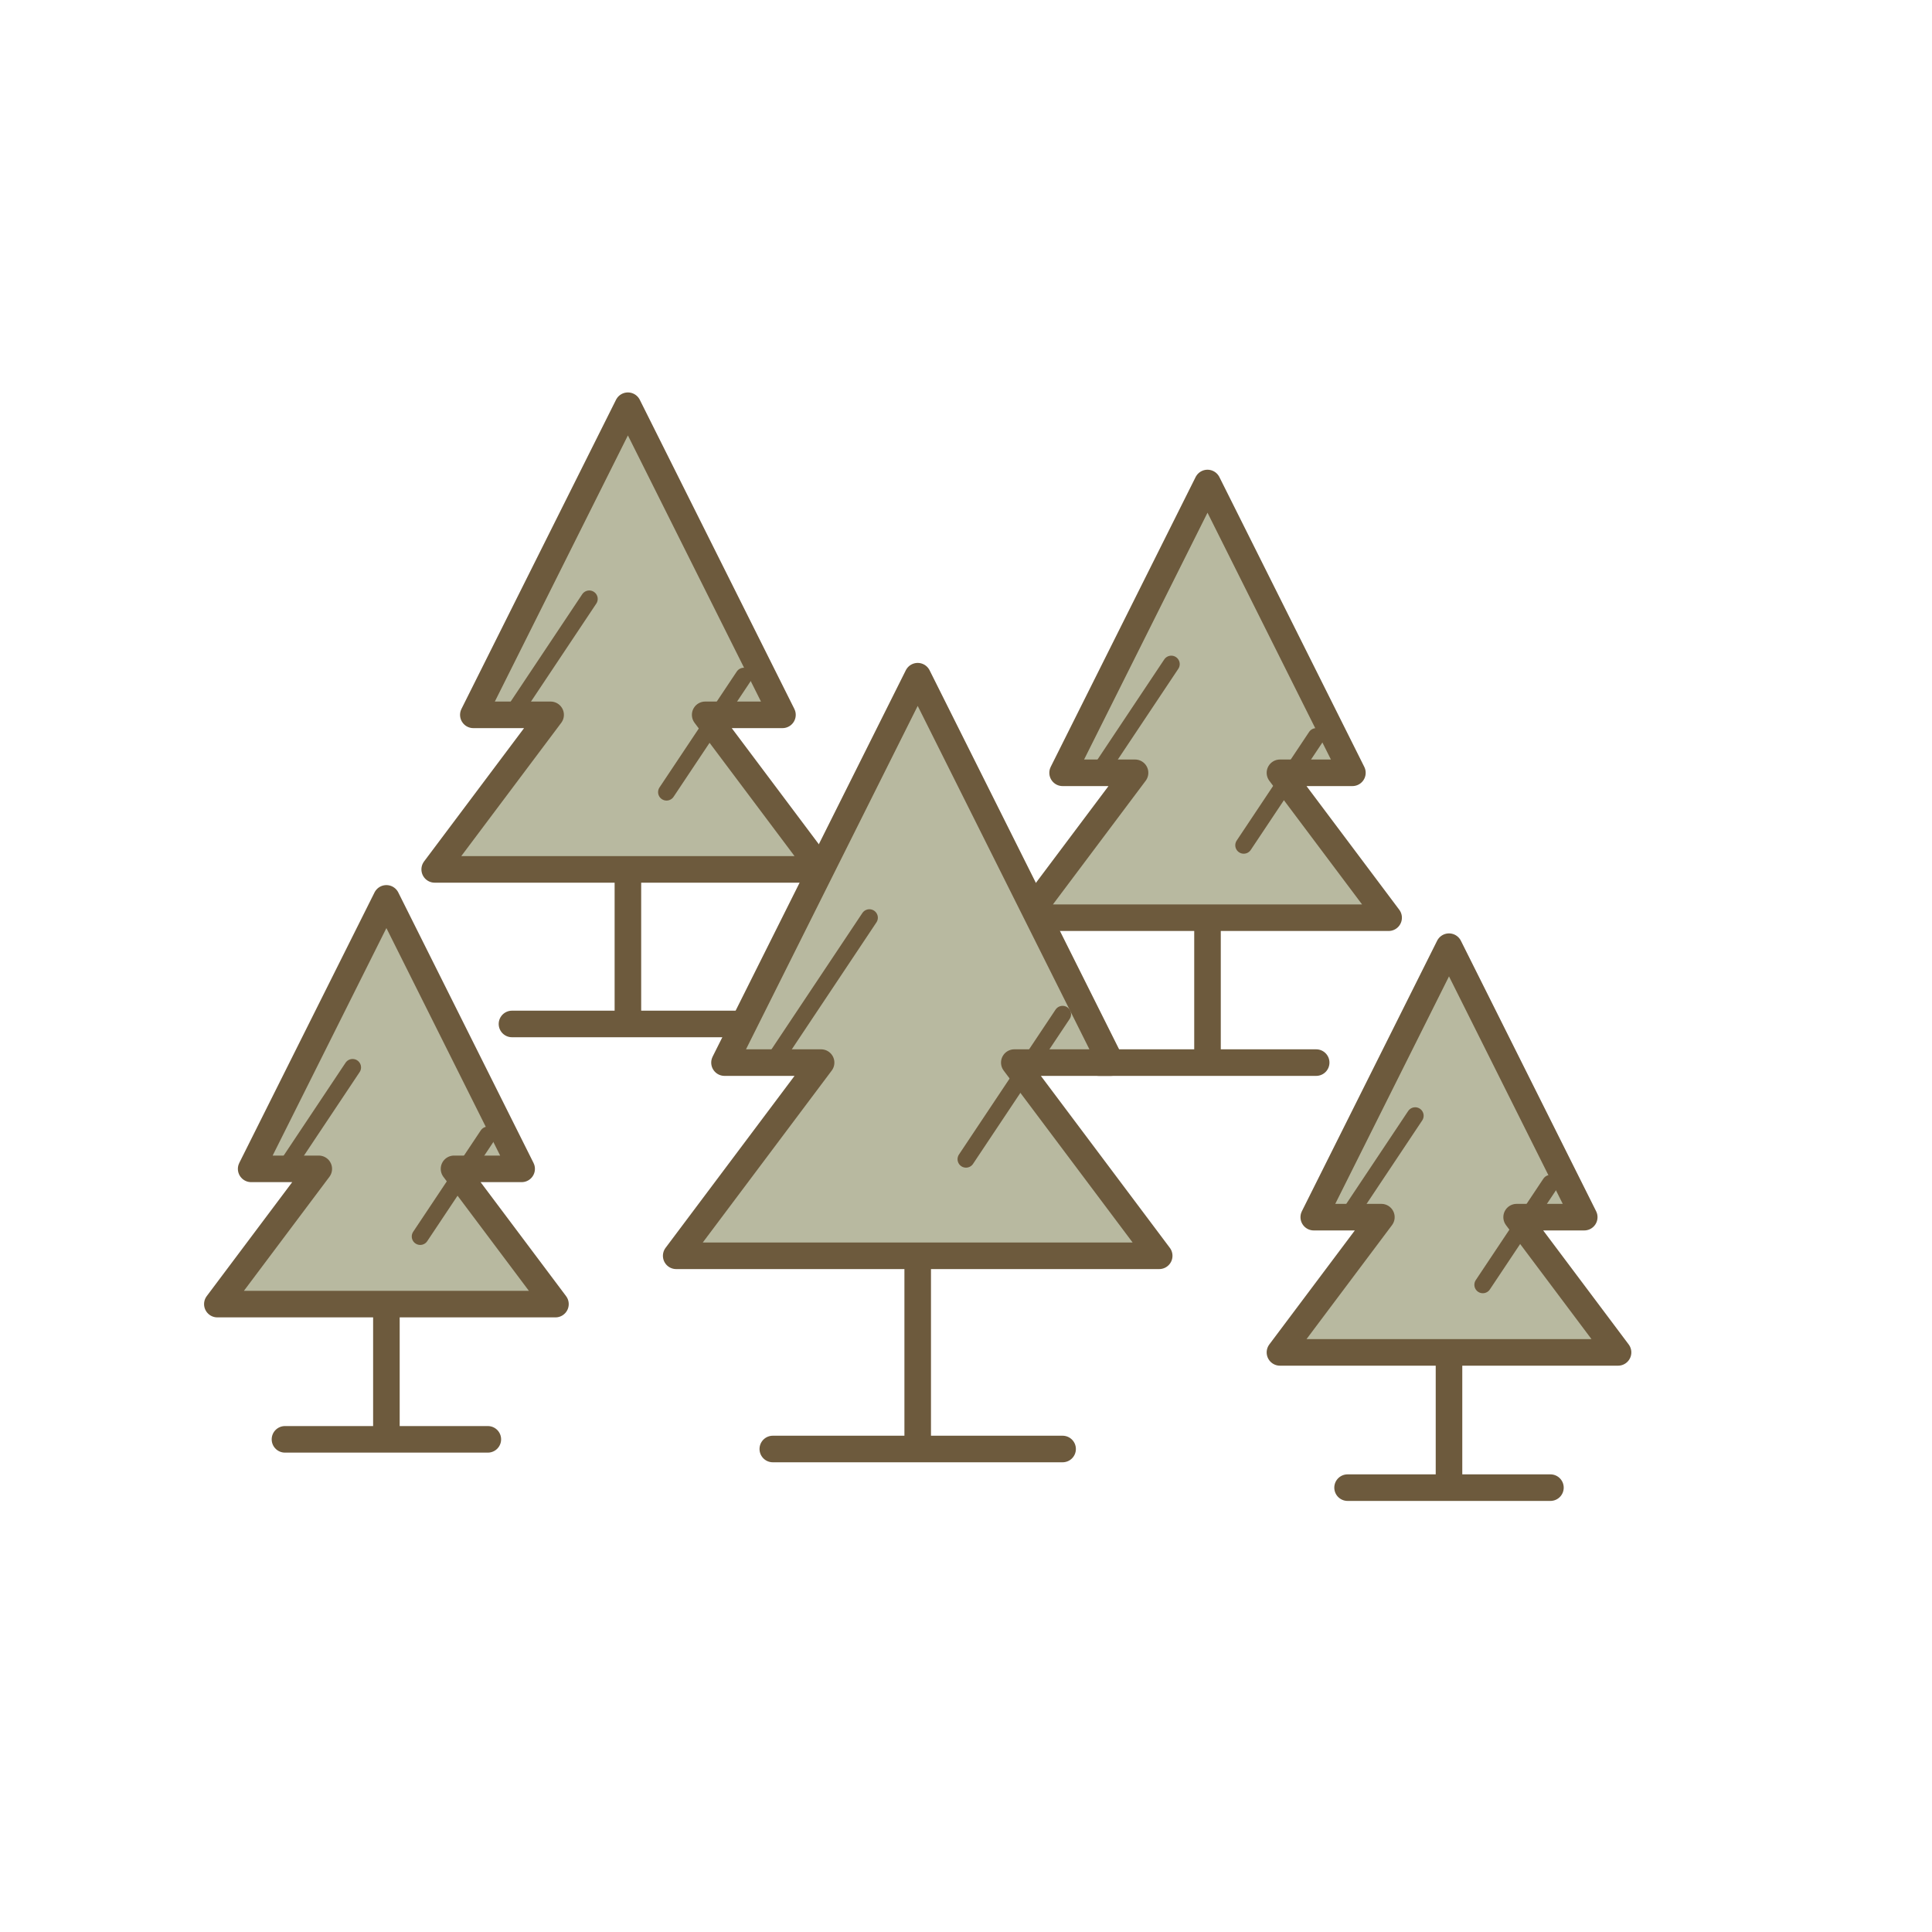
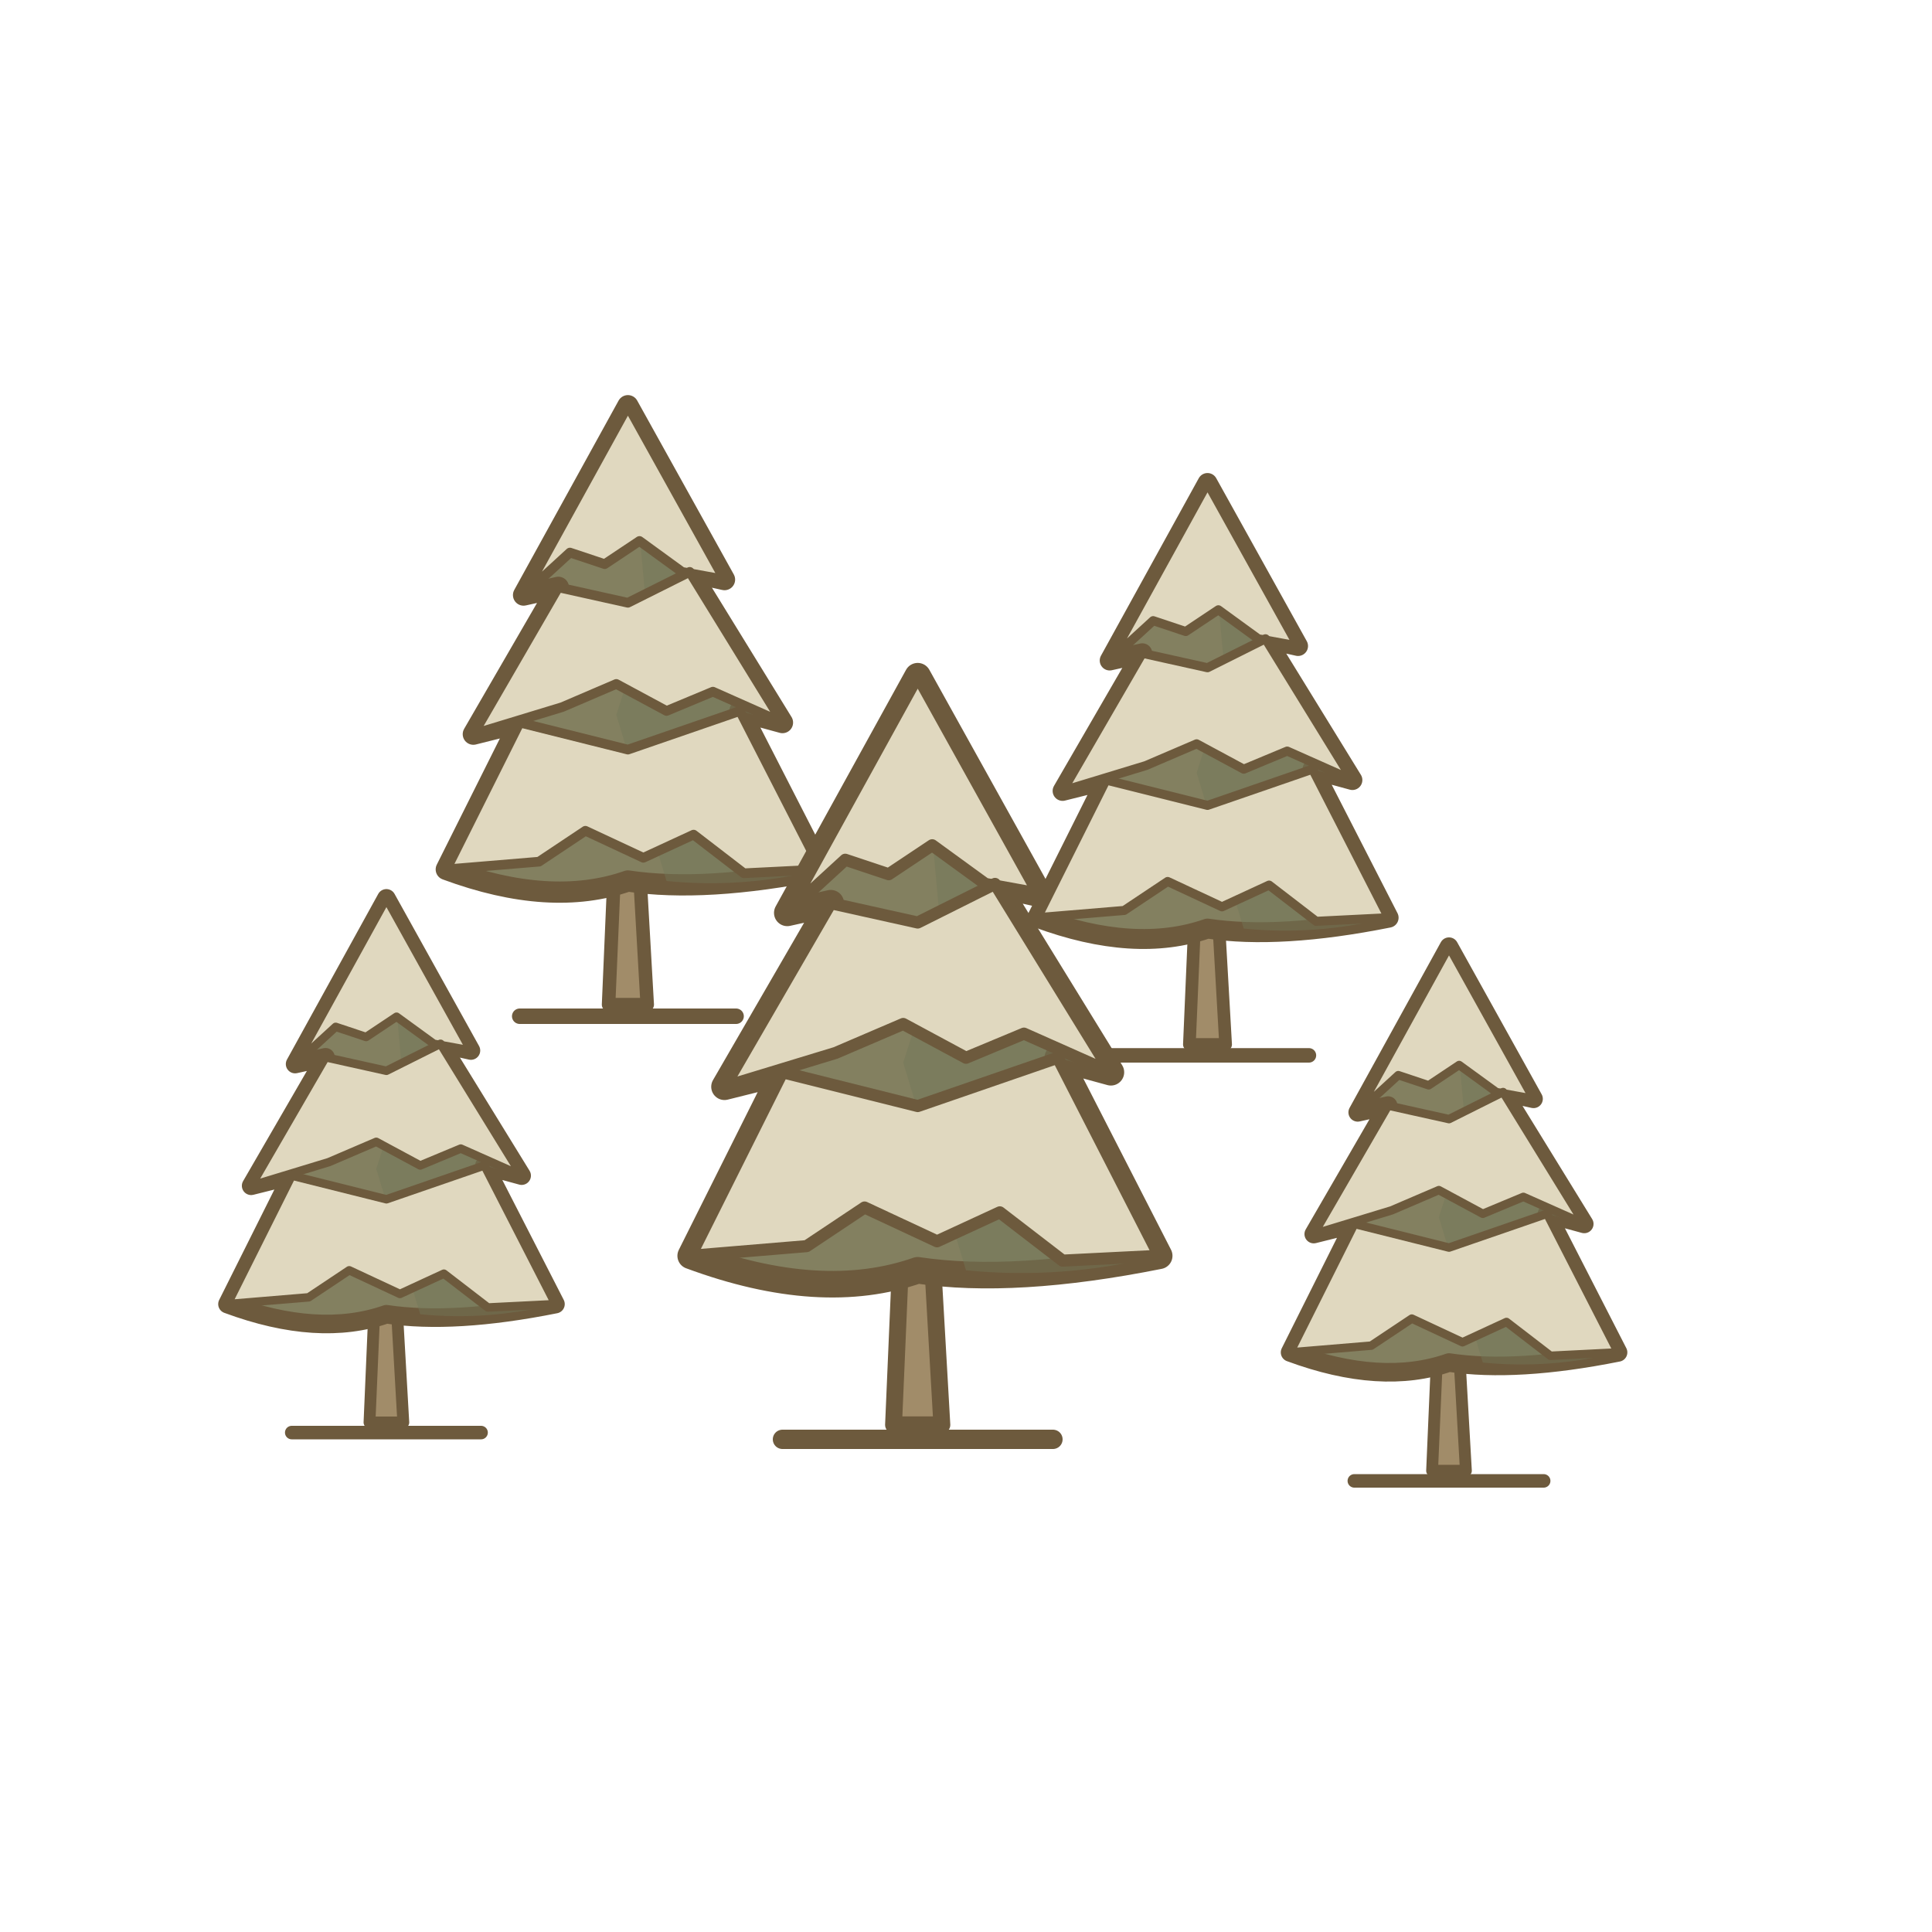
<svg xmlns="http://www.w3.org/2000/svg" viewBox="0 0 40 40">
  <g stroke="#6d5a3d" stroke-width=".55" stroke-linecap="round" stroke-linejoin="round">
-     <g>
-       <path d="M13,18L13,21.2M10.6,21.2L15.4,21.2" fill="none" />
-       <path d="M9,18L11.4,14.8L9.8,14.8L13,8.4L16.2,14.8L14.6,14.8L17,18Z" fill="#b8b9a0" />
-       <path d="M10.6,14.8L12.2,12.4M13.8,16.4L15.4,14" fill="none" stroke-width=".35" />
+     <g transform="translate(13 18) scale(.8)">
+       <path d="M-.35 0L-.5 3.5H.5L.3 0Z" fill="#a18c69" stroke-width=".35" />
+       <path d="M0-12L2.5-7.5L1.6-7.7L4-3.8L2.9-4.1L5 0Q2 .6 0 .3Q-2 1-4.7 0L-2.8-3.8L-4-3.5L-1.8-7.3L-2.7-7.1Z" fill="#838060" />
+       <path d="M0-12L.5-6.5L-.3-4L1 0.3Q3 .5 5 0L2.9-4.1L4-3.8L1.6-7.7L2.5-7.5Z" fill="#727758" stroke="none" opacity=".45" />
+       <path d="M0-12L2.5-7.5L1.4-7.7L.3-8.5L-.6-7.9L-1.5-8.2L-2.7-7.1Z" fill="#e0d8bf" stroke-width=".25" />
+       <path d="M-1.8-7.3L0-6.9L1.6-7.7L4-3.8L2.2-4.6L1-4.1L-.3-4.8L-1.7-4.2L-4-3.5Z" fill="#e0d8bf" stroke-width=".25" />
+       <path d="M-2.8-3.8L0-3.1L2.9-4.1L5 0L3 .1L1.7-.9L.4-.3L-1.1-1L-2.3-.2L-4.7 0Z" fill="#e0d8bf" stroke-width=".25" />
+       <path d="M-2.8 3.8H2.8" fill="none" stroke-width=".4" />
    </g>
-     <g>
-       <path d="M25,19L25,22M22.75,22L27.25,22" fill="none" />
-       <path d="M21.25,19L23.5,16L22,16L25,10L28,16L26.5,16L28.75,19Z" fill="#b8b9a0" />
-       <path d="M22.75,16L24.25,13.75M25.75,17.5L27.25,15.25" fill="none" stroke-width=".35" />
+     <g transform="translate(25 19) scale(.75)">
+       <path d="M-.35 0L-.5 3.5H.5L.3 0Z" fill="#a18c69" stroke-width=".35" />
+       <path d="M0-12L2.5-7.5L1.6-7.7L4-3.8L2.9-4.1L5 0Q2 .6 0 .3Q-2 1-4.7 0L-2.8-3.8L-4-3.5L-1.8-7.3L-2.7-7.1Z" fill="#838060" />
+       <path d="M0-12L.5-6.5L-.3-4L1 0.3Q3 .5 5 0L2.9-4.1L4-3.8L1.6-7.7L2.5-7.5Z" fill="#727758" stroke="none" opacity=".45" />
+       <path d="M0-12L2.5-7.5L1.4-7.7L.3-8.5L-.6-7.9L-1.5-8.2L-2.7-7.1Z" fill="#e0d8bf" stroke-width=".25" />
+       <path d="M-1.8-7.3L0-6.9L1.6-7.7L4-3.8L2.2-4.6L1-4.1L-.3-4.8L-1.7-4.2L-4-3.5Z" fill="#e0d8bf" stroke-width=".25" />
+       <path d="M-2.8-3.8L0-3.1L2.9-4.1L5 0L3 .1L1.7-.9L.4-.3L-1.1-1L-2.3-.2L-4.7 0Z" fill="#e0d8bf" stroke-width=".25" />
+       <path d="M-2.8 3.8H2.8" fill="none" stroke-width=".4" />
    </g>
-     <g>
-       <path d="M8,27L8,29.8M5.9,29.8L10.1,29.8" fill="none" />
-       <path d="M4.5,27L6.6,24.2L5.2,24.2L8,18.6L10.8,24.2L9.4,24.2L11.5,27Z" fill="#b8b9a0" />
-       <path d="M5.9,24.2L7.3,22.1M8.7,25.6L10.1,23.5" fill="none" stroke-width=".35" />
+     <g transform="translate(8 27) scale(.7)">
+       <path d="M-.35 0L-.5 3.5H.5L.3 0Z" fill="#a18c69" stroke-width=".35" />
+       <path d="M0-12L2.5-7.5L1.6-7.7L4-3.8L2.9-4.1L5 0Q2 .6 0 .3Q-2 1-4.7 0L-2.8-3.8L-4-3.5L-1.8-7.3L-2.7-7.1Z" fill="#838060" />
+       <path d="M0-12L.5-6.5L-.3-4L1 0.3Q3 .5 5 0L2.9-4.1L4-3.8L1.6-7.7L2.5-7.5Z" fill="#727758" stroke="none" opacity=".45" />
+       <path d="M0-12L2.5-7.5L1.4-7.7L.3-8.5L-.6-7.9L-1.5-8.2L-2.7-7.1Z" fill="#e0d8bf" stroke-width=".25" />
+       <path d="M-1.8-7.3L0-6.9L1.6-7.7L4-3.8L2.2-4.6L1-4.1L-.3-4.8L-1.7-4.2L-4-3.5Z" fill="#e0d8bf" stroke-width=".25" />
+       <path d="M-2.8-3.8L0-3.1L2.9-4.1L5 0L3 .1L1.7-.9L.4-.3L-1.1-1L-2.3-.2L-4.7 0Z" fill="#e0d8bf" stroke-width=".25" />
+       <path d="M-2.8 3.8H2.8" fill="none" stroke-width=".4" />
    </g>
-     <g>
-       <path d="M19,26L19,30M16,30L22,30" fill="none" />
-       <path d="M14,26L17,22L15,22L19,14L23,22L21,22L24,26Z" fill="#b8b9a0" />
-       <path d="M16,22L18,19M20,24L22,21" fill="none" stroke-width=".35" />
+     <g transform="translate(19 26)">
+       <path d="M-.35 0L-.5 3.5H.5L.3 0Z" fill="#a18c69" stroke-width=".35" />
+       <path d="M0-12L2.5-7.5L1.6-7.7L4-3.8L2.9-4.1L5 0Q2 .6 0 .3Q-2 1-4.7 0L-2.8-3.8L-4-3.5L-1.8-7.3L-2.7-7.1Z" fill="#838060" />
+       <path d="M0-12L.5-6.5L-.3-4L1 0.3Q3 .5 5 0L2.9-4.1L4-3.8L1.6-7.7L2.5-7.5Z" fill="#727758" stroke="none" opacity=".45" />
+       <path d="M0-12L2.5-7.5L1.4-7.7L.3-8.5L-.6-7.9L-1.5-8.2L-2.7-7.1Z" fill="#e0d8bf" stroke-width=".25" />
+       <path d="M-1.8-7.3L0-6.9L1.6-7.7L4-3.8L2.2-4.6L1-4.1L-.3-4.8L-1.7-4.2L-4-3.5Z" fill="#e0d8bf" stroke-width=".25" />
+       <path d="M-2.8-3.8L0-3.1L2.9-4.1L5 0L3 .1L1.7-.9L.4-.3L-1.1-1L-2.3-.2L-4.7 0Z" fill="#e0d8bf" stroke-width=".25" />
+       <path d="M-2.8 3.8H2.8" fill="none" stroke-width=".4" />
    </g>
-     <g>
-       <path d="M30,28L30,30.8M27.9,30.8L32.1,30.8" fill="none" />
-       <path d="M26.5,28L28.6,25.2L27.2,25.2L30,19.6L32.8,25.2L31.4,25.2L33.5,28Z" fill="#b8b9a0" />
-       <path d="M27.9,25.2L29.3,23.1M30.7,26.6L32.1,24.5" fill="none" stroke-width=".35" />
+     <g transform="translate(30 28) scale(.7)">
+       <path d="M-.35 0L-.5 3.5H.5L.3 0Z" fill="#a18c69" stroke-width=".35" />
+       <path d="M0-12L2.5-7.5L1.6-7.7L4-3.8L2.9-4.1L5 0Q2 .6 0 .3Q-2 1-4.7 0L-2.8-3.8L-4-3.5L-1.8-7.3L-2.7-7.1Z" fill="#838060" />
+       <path d="M0-12L.5-6.5L-.3-4L1 0.3Q3 .5 5 0L2.9-4.1L4-3.8L1.6-7.7L2.5-7.5Z" fill="#727758" stroke="none" opacity=".45" />
+       <path d="M0-12L2.5-7.5L1.4-7.7L.3-8.5L-.6-7.9L-1.5-8.2L-2.7-7.1Z" fill="#e0d8bf" stroke-width=".25" />
+       <path d="M-1.8-7.3L0-6.9L1.6-7.7L4-3.8L2.2-4.6L1-4.1L-.3-4.8L-1.7-4.2L-4-3.5Z" fill="#e0d8bf" stroke-width=".25" />
+       <path d="M-2.8-3.8L0-3.1L2.9-4.1L5 0L3 .1L1.7-.9L.4-.3L-1.1-1L-2.3-.2L-4.7 0Z" fill="#e0d8bf" stroke-width=".25" />
+       <path d="M-2.8 3.8H2.8" fill="none" stroke-width=".4" />
    </g>
  </g>
</svg>
